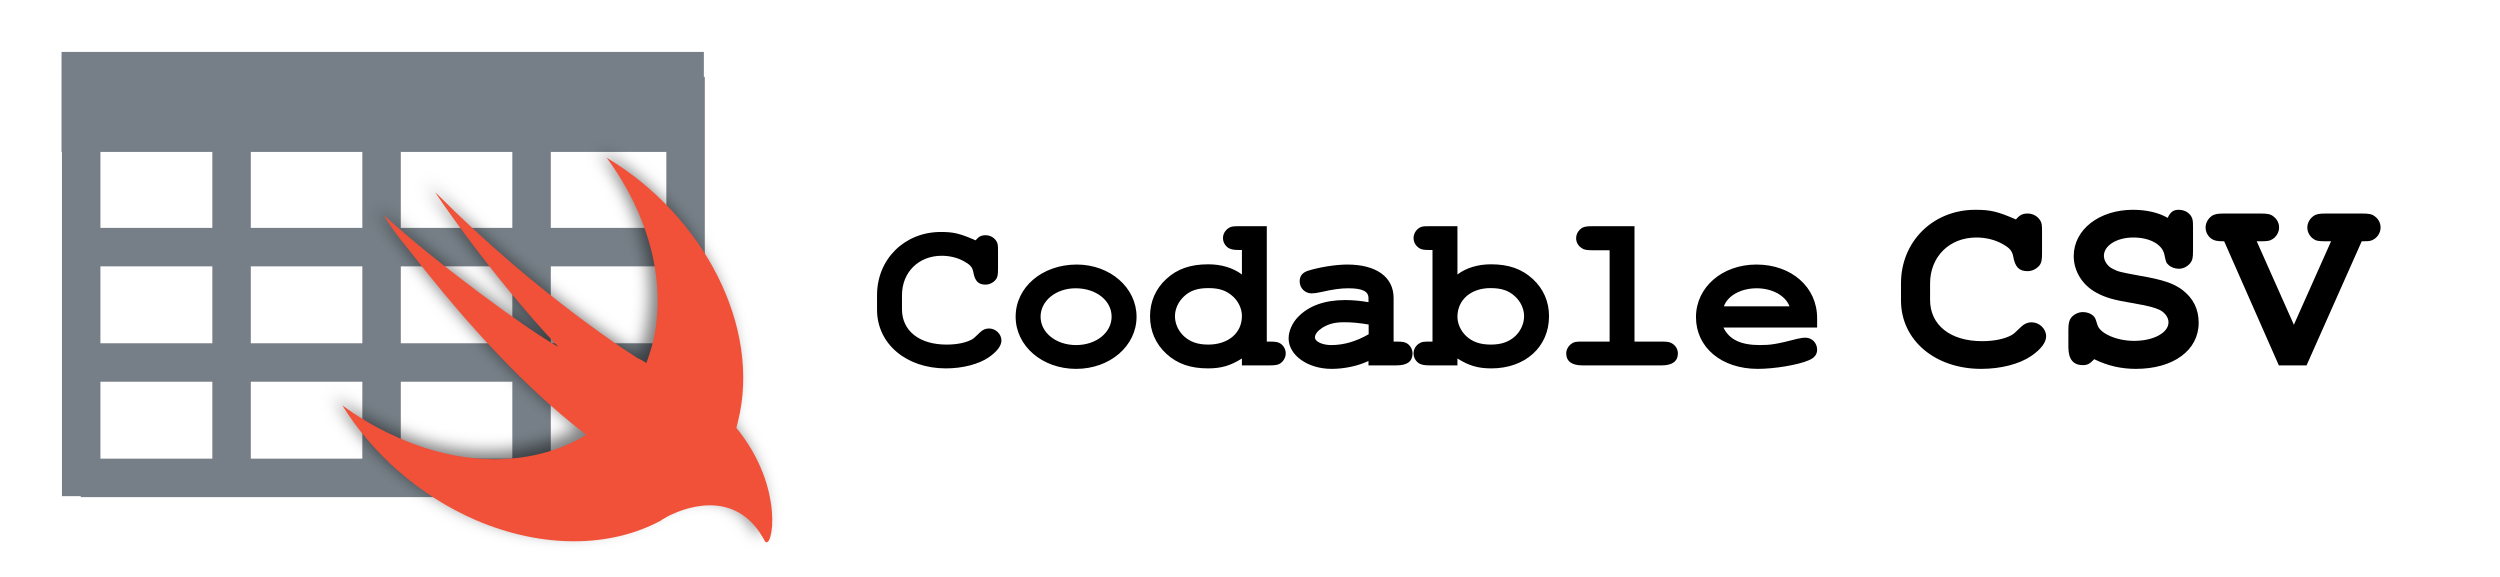
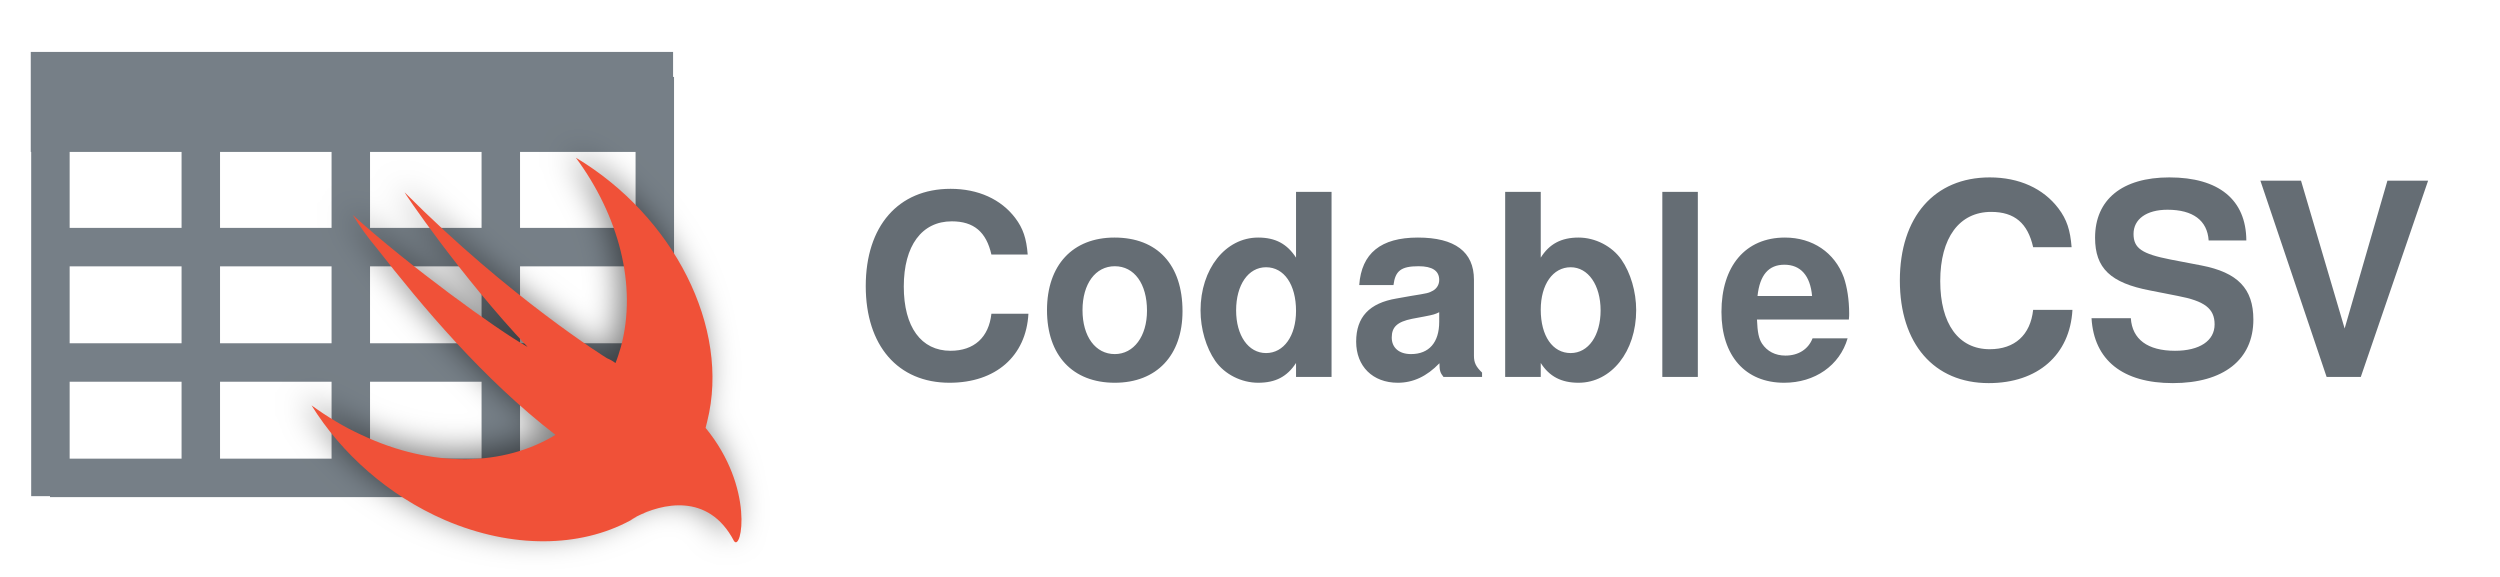
<svg xmlns="http://www.w3.org/2000/svg" xmlns:xlink="http://www.w3.org/1999/xlink" height="150" viewBox="0 0 650 150" width="650">
  <defs>
-     <path id="a" d="m175.452 91.253c.139-.558.279-1.115.418-1.673 6.133-24.393-8.782-53.386-34.151-68.58 11.151 15.054 16.03 33.314 11.709 49.205-.418 1.394-.836 2.788-1.394 4.182-.558-.418-1.255-.836-2.23-1.255 0 0-25.23-15.612-52.55-43.072-.697-.697 14.636 21.884 31.92 40.144-8.224-4.6-30.945-21.187-45.441-34.29 1.812 2.927 3.903 5.854 6.133 8.503 11.988 15.333 27.739 34.151 46.556 48.647-13.242 8.085-31.92 8.782-50.459 0-4.6-2.091-8.921-4.739-12.963-7.666 7.806 12.545 19.933 23.418 34.708 29.829 17.563 7.527 35.126 7.109 48.09.139 0 0 .139 0 .139-.139.558-.279 1.115-.697 1.673-.976 6.273-3.206 18.539-6.412 25.23 6.412 1.951 2.927 5.436-13.8-7.388-29.411z" />
+     <path id="a" d="m175.452 91.253c.139-.558.279-1.115.418-1.673 6.133-24.393-8.782-53.386-34.151-68.58 11.151 15.054 16.03 33.314 11.709 49.205-.418 1.394-.836 2.788-1.394 4.182-.558-.418-1.255-.836-2.23-1.255 0 0-25.23-15.612-52.55-43.072-.697-.697 14.636 21.884 31.92 40.144-8.224-4.6-30.945-21.187-45.441-34.29 1.812 2.927 3.903 5.854 6.133 8.503 11.988 15.333 27.739 34.151 46.556 48.647-13.242 8.085-31.92 8.782-50.459 0-4.6-2.091-8.921-4.739-12.963-7.666 7.806 12.545 19.933 23.418 34.708 29.829 17.563 7.527 35.126 7.109 48.09.139s.139 0 .139-.139c.558-.279 1.115-.697 1.673-.976 6.273-3.206 18.539-6.412 25.23 6.412 1.951 2.927 5.436-13.8-7.388-29.411z" />
    <filter id="b" height="126%" width="123.3%" x="-13.4%" y="-15%">
      <feOffset dx="-2" dy="-2" in="SourceAlpha" result="shadowOffsetOuter1" />
-       <feGaussianBlur in="shadowOffsetOuter1" result="shadowBlurOuter1" stdDeviation="2" />
-       <feColorMatrix in="shadowBlurOuter1" type="matrix" values="0 0 0 0 0   0 0 0 0 0   0 0 0 0 0  0 0 0 0.5 0" />
+       <feGaussianBlur in="shadowOffsetOuter1" result="shadowBlurOuter1" stdDeviation="4" />
+       <feColorMatrix in="shadowBlurOuter1" values="0 0 0 0 0   0 0 0 0 0   0 0 0 0 0  0 0 0 0.5 0" />
    </filter>
  </defs>
  <g fill="none" fill-rule="evenodd">
-     <g stroke="#767f87" transform="translate(16 20)">
+     <g stroke="#767f87">
      <g stroke-width="10">
-         <path d="m162.25 0v109" />
-         <path d="m122.208 0v109" />
-         <path d="m83.208 0v109" />
-         <path d="m44.208 0v109" />
-         <path d="m5.108 0v109" />
-         <path d="m5 104.25h161.5" />
-         <path d="m6 74.25h160.5" />
-         <path d="m3 44.25h163.5" />
+         <path d="m170.25 20v109" />
+         <path d="m130.208 20v109" />
+         <path d="m91.208 20v109" />
+         <path d="m52.208 20v109" />
+         <path d="m13.108 20v109" />
+         <path d="m13 124.25h161.5" />
+         <path d="m14 94.25h160.5" />
+         <path d="m11 64.25h163.5" />
      </g>
-       <path d="m0 6.5h167" stroke-width="26" />
+       <path d="m8 26.5h167" stroke-width="26" />
    </g>
-     <g fill-rule="nonzero" transform="translate(16 20)">
+     <g fill-rule="nonzero" transform="translate(8 20)">
      <use fill="#000" filter="url(#b)" xlink:href="#a" />
      <use fill="#f05138" xlink:href="#a" />
    </g>
-     <text fill="#000" font-family="Courier-Bold, Courier" font-size="60" font-weight="bold" letter-spacing="-.514">
-       <tspan x="226.296" y="95">Codable</tspan>
-       <tspan x="474.737" y="95" />
-       <tspan font-size="70" x="492.226" y="95">CSV</tspan>
+     <text fill="#656d74" font-family="Helvetica-Bold, Helvetica" font-size="66" font-weight="bold">
+       <tspan x="222.188" y="98">Codable</tspan>
+       <tspan x="482.546" y="98" />
+       <tspan font-size="70" x="490.881" y="98">CSV</tspan>
    </text>
  </g>
</svg>
